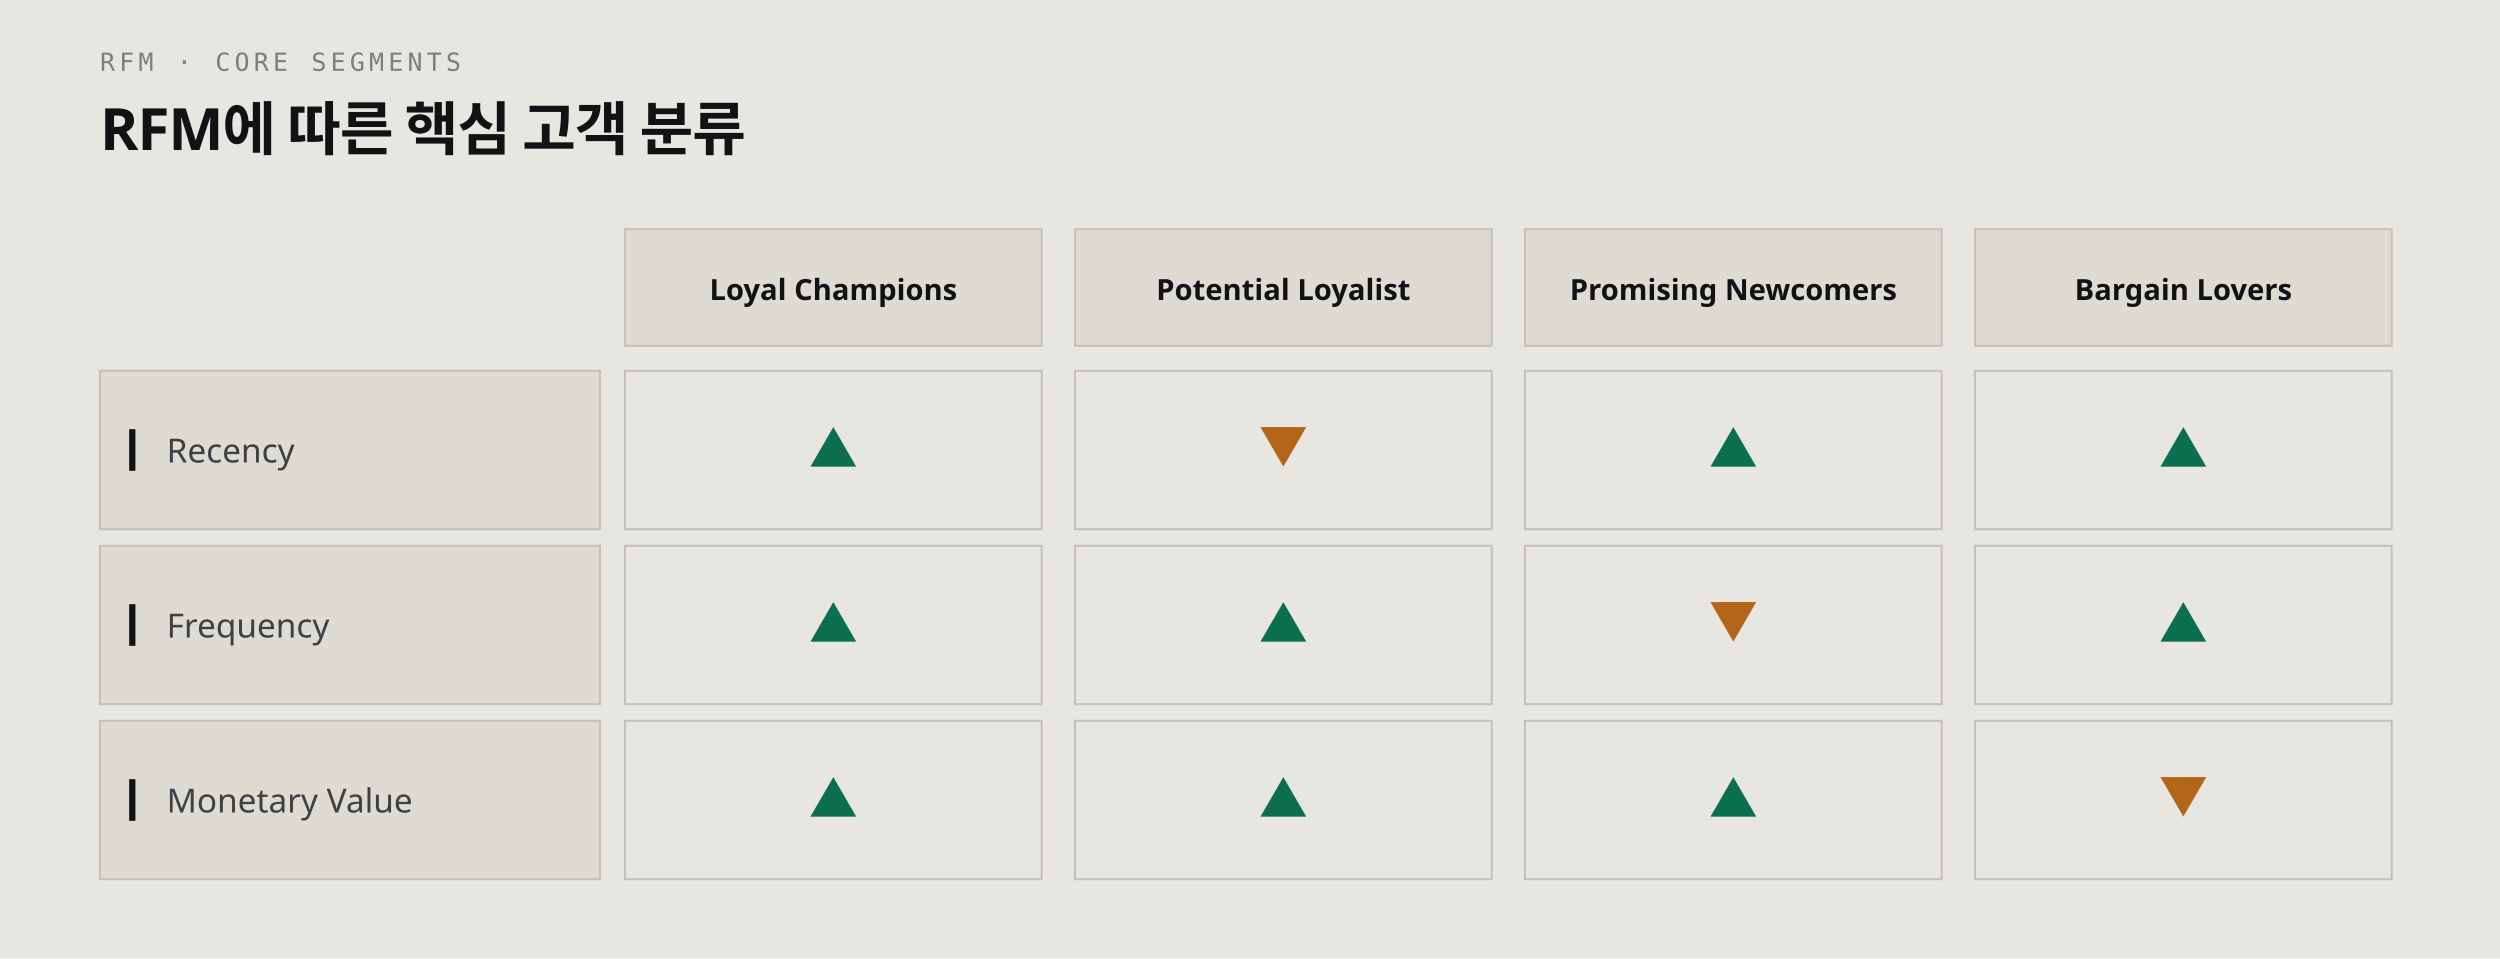
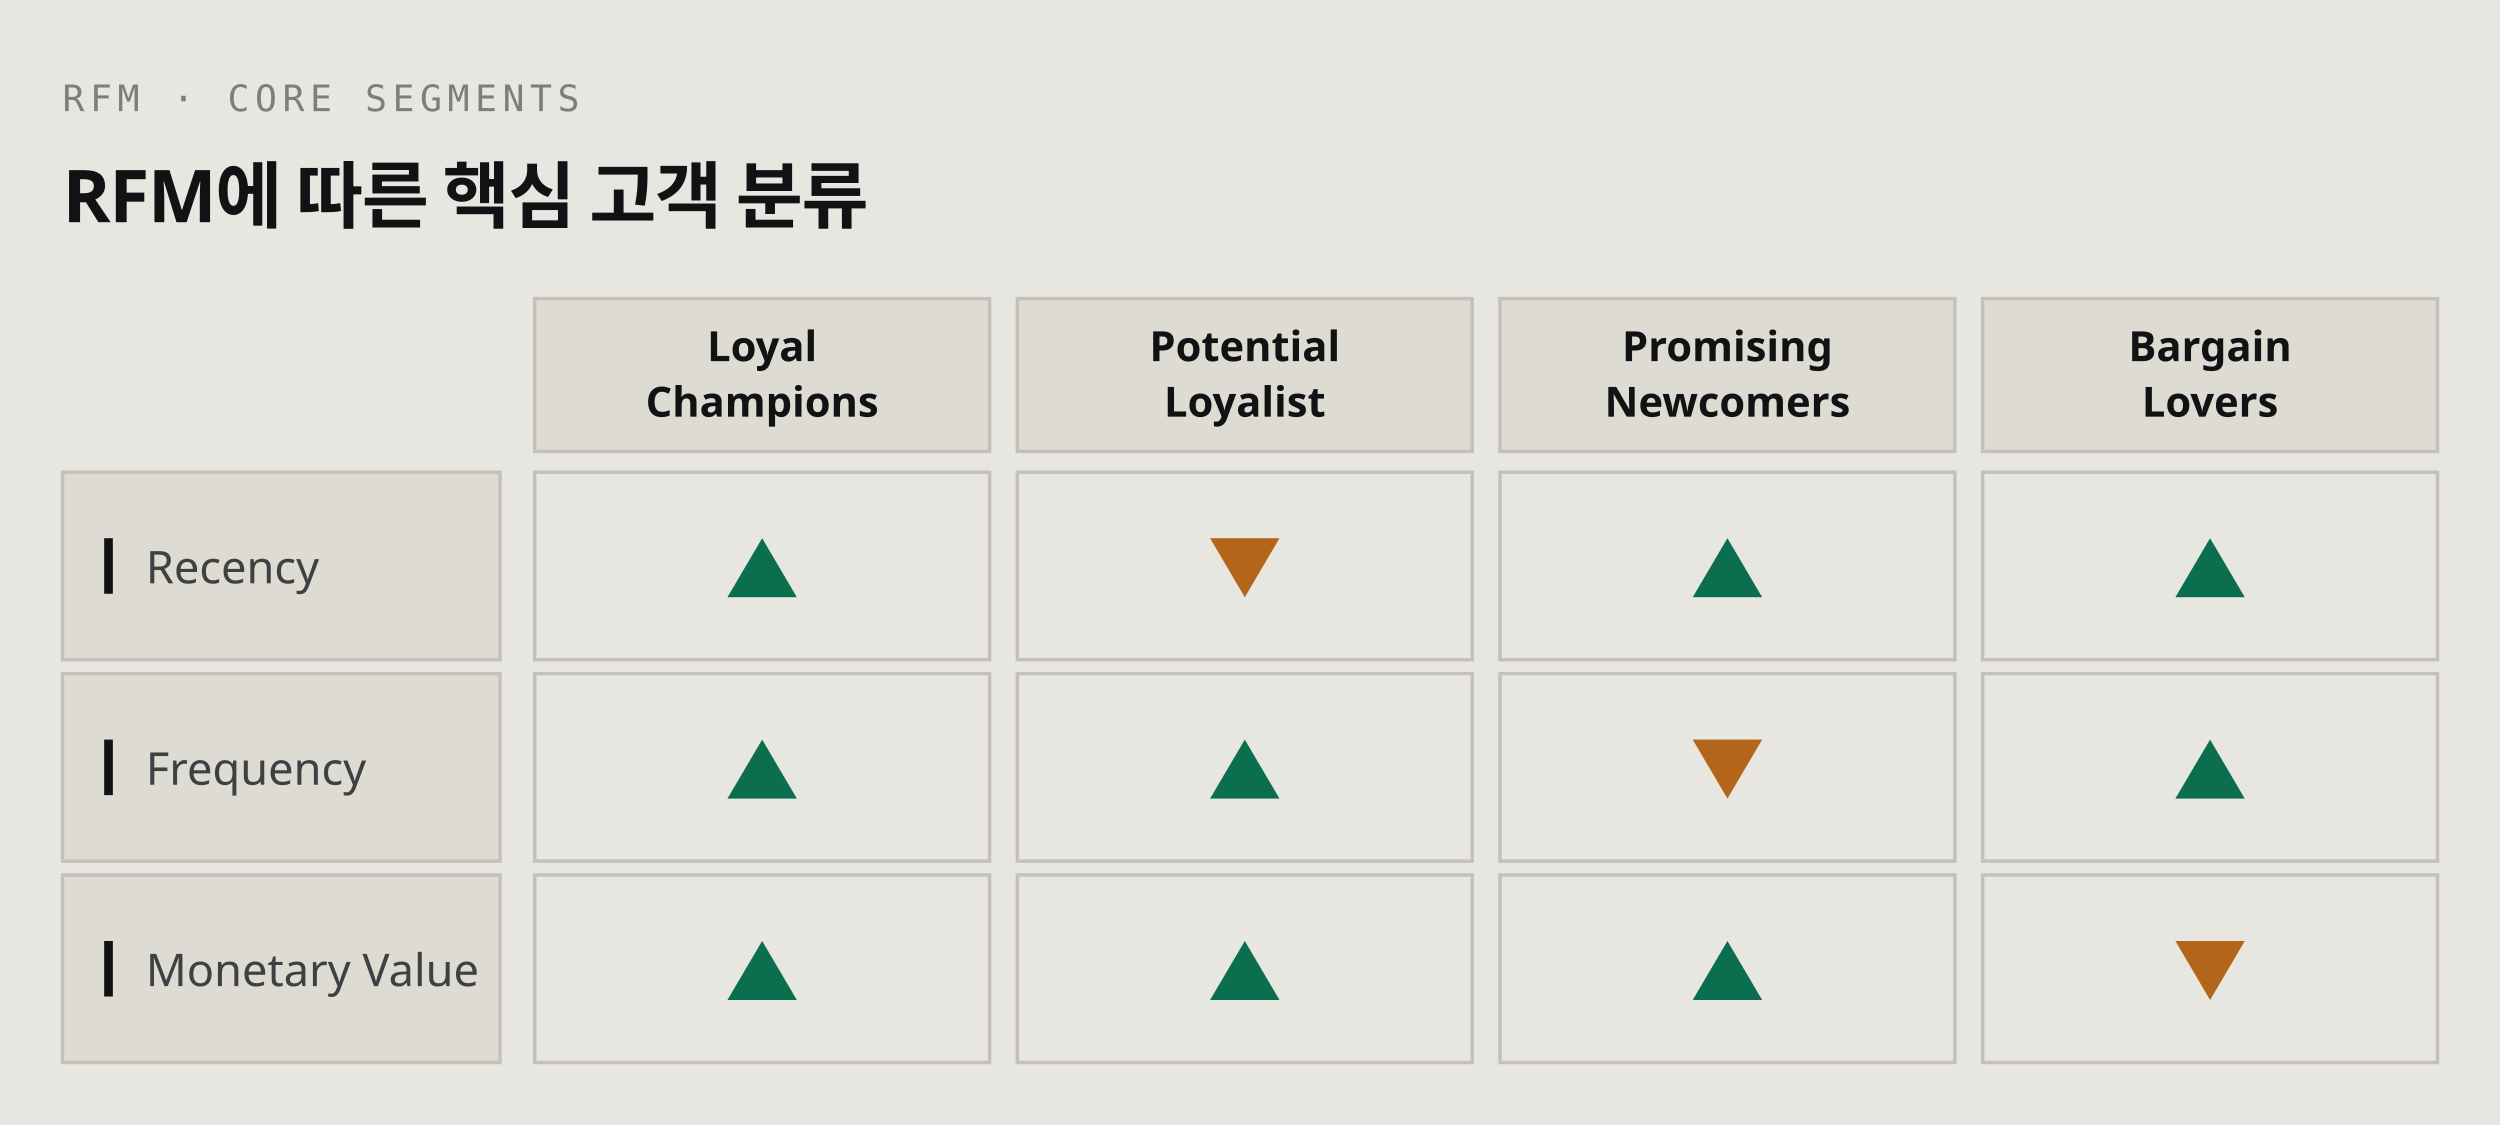
- <svg xmlns="http://www.w3.org/2000/svg" viewBox="0 0 1200 460" font-family="Pretendard, 'Apple SD Gothic Neo', 'Malgun Gothic', system-ui, sans-serif">
-   <rect width="1200" height="460" fill="#e8e6e0" />
-   <text x="48" y="34" font-family="'IBM Plex Mono', Consolas, monospace" font-size="12" letter-spacing="2" fill="#7b7f7d">RFM · CORE SEGMENTS</text>
-   <text x="48" y="72" font-size="28" font-weight="600" letter-spacing="-0.5" fill="#101214">RFM에 따른 핵심 고객 분류</text>
-   <g font-size="14" font-weight="600" fill="#101214" text-anchor="middle">
-     <rect x="300" y="110" width="200" height="56" fill="#dedbd3" stroke="#c4c1b8" />
-     <text x="400" y="144">Loyal Champions</text>
-     <rect x="516" y="110" width="200" height="56" fill="#dedbd3" stroke="#c4c1b8" />
-     <text x="616" y="144">Potential Loyalist</text>
-     <rect x="732" y="110" width="200" height="56" fill="#dedbd3" stroke="#c4c1b8" />
-     <text x="832" y="144">Promising Newcomers</text>
-     <rect x="948" y="110" width="200" height="56" fill="#dedbd3" stroke="#c4c1b8" />
-     <text x="1048" y="144">Bargain Lovers</text>
+ <svg xmlns="http://www.w3.org/2000/svg" viewBox="0 0 720 324" font-family="Pretendard, 'Apple SD Gothic Neo', 'Malgun Gothic', system-ui, sans-serif">
+   <rect width="720" height="324" fill="#e8e6e0" />
+   <text x="18" y="32" font-family="'IBM Plex Mono', Consolas, monospace" font-size="10.5" letter-spacing="1.6" fill="#7b7f7d">RFM · CORE SEGMENTS</text>
+   <text x="18" y="64" font-size="21" font-weight="600" letter-spacing="-0.4" fill="#101214">RFM에 따른 핵심 고객 분류</text>
+   <g font-size="12" font-weight="600" fill="#101214" text-anchor="middle">
+     <rect x="154" y="86" width="131" height="44" fill="#dedbd3" stroke="#c4c1b8" />
+     <text x="219.5" y="104">Loyal</text>
+     <text x="219.5" y="120">Champions</text>
+     <rect x="293" y="86" width="131" height="44" fill="#dedbd3" stroke="#c4c1b8" />
+     <text x="358.5" y="104">Potential</text>
+     <text x="358.5" y="120">Loyalist</text>
+     <rect x="432" y="86" width="131" height="44" fill="#dedbd3" stroke="#c4c1b8" />
+     <text x="497.5" y="104">Promising</text>
+     <text x="497.5" y="120">Newcomers</text>
+     <rect x="571" y="86" width="131" height="44" fill="#dedbd3" stroke="#c4c1b8" />
+     <text x="636.5" y="104">Bargain</text>
+     <text x="636.5" y="120">Lovers</text>
  </g>
  <g>
-     <rect x="48" y="178" width="240" height="76" fill="#dedbd3" stroke="#c4c1b8" />
-     <rect x="62" y="206" width="3" height="20" fill="#101214" />
-     <text x="80" y="222" font-size="16" font-weight="500" fill="#3d4144">Recency</text>
-     <rect x="300" y="178" width="200" height="76" fill="#e8e6e0" stroke="#c4c1b8" />
-     <polygon points="400,205 389,224 411,224" fill="#0b6e4f" />
-     <rect x="516" y="178" width="200" height="76" fill="#e8e6e0" stroke="#c4c1b8" />
-     <polygon points="616,224 605,205 627,205" fill="#b3651a" />
-     <rect x="732" y="178" width="200" height="76" fill="#e8e6e0" stroke="#c4c1b8" />
-     <polygon points="832,205 821,224 843,224" fill="#0b6e4f" />
-     <rect x="948" y="178" width="200" height="76" fill="#e8e6e0" stroke="#c4c1b8" />
-     <polygon points="1048,205 1037,224 1059,224" fill="#0b6e4f" />
+     <rect x="18" y="136" width="126" height="54" fill="#dedbd3" stroke="#c4c1b8" />
+     <rect x="30" y="155" width="2.5" height="16" fill="#101214" />
+     <text x="42" y="168" font-size="13" font-weight="500" fill="#3d4144">Recency</text>
+     <rect x="154" y="136" width="131" height="54" fill="#e8e6e0" stroke="#c4c1b8" />
+     <polygon points="219.5,155 209.5,172 229.5,172" fill="#0b6e4f" />
+     <rect x="293" y="136" width="131" height="54" fill="#e8e6e0" stroke="#c4c1b8" />
+     <polygon points="358.5,172 348.5,155 368.5,155" fill="#b3651a" />
+     <rect x="432" y="136" width="131" height="54" fill="#e8e6e0" stroke="#c4c1b8" />
+     <polygon points="497.5,155 487.5,172 507.5,172" fill="#0b6e4f" />
+     <rect x="571" y="136" width="131" height="54" fill="#e8e6e0" stroke="#c4c1b8" />
+     <polygon points="636.5,155 626.5,172 646.5,172" fill="#0b6e4f" />
  </g>
  <g>
-     <rect x="48" y="262" width="240" height="76" fill="#dedbd3" stroke="#c4c1b8" />
-     <rect x="62" y="290" width="3" height="20" fill="#101214" />
-     <text x="80" y="306" font-size="16" font-weight="500" fill="#3d4144">Frequency</text>
-     <rect x="300" y="262" width="200" height="76" fill="#e8e6e0" stroke="#c4c1b8" />
-     <polygon points="400,289 389,308 411,308" fill="#0b6e4f" />
-     <rect x="516" y="262" width="200" height="76" fill="#e8e6e0" stroke="#c4c1b8" />
-     <polygon points="616,289 605,308 627,308" fill="#0b6e4f" />
-     <rect x="732" y="262" width="200" height="76" fill="#e8e6e0" stroke="#c4c1b8" />
-     <polygon points="832,308 821,289 843,289" fill="#b3651a" />
-     <rect x="948" y="262" width="200" height="76" fill="#e8e6e0" stroke="#c4c1b8" />
-     <polygon points="1048,289 1037,308 1059,308" fill="#0b6e4f" />
+     <rect x="18" y="194" width="126" height="54" fill="#dedbd3" stroke="#c4c1b8" />
+     <rect x="30" y="213" width="2.5" height="16" fill="#101214" />
+     <text x="42" y="226" font-size="13" font-weight="500" fill="#3d4144">Frequency</text>
+     <rect x="154" y="194" width="131" height="54" fill="#e8e6e0" stroke="#c4c1b8" />
+     <polygon points="219.5,213 209.5,230 229.5,230" fill="#0b6e4f" />
+     <rect x="293" y="194" width="131" height="54" fill="#e8e6e0" stroke="#c4c1b8" />
+     <polygon points="358.5,213 348.5,230 368.5,230" fill="#0b6e4f" />
+     <rect x="432" y="194" width="131" height="54" fill="#e8e6e0" stroke="#c4c1b8" />
+     <polygon points="497.5,230 487.5,213 507.5,213" fill="#b3651a" />
+     <rect x="571" y="194" width="131" height="54" fill="#e8e6e0" stroke="#c4c1b8" />
+     <polygon points="636.5,213 626.5,230 646.5,230" fill="#0b6e4f" />
  </g>
  <g>
-     <rect x="48" y="346" width="240" height="76" fill="#dedbd3" stroke="#c4c1b8" />
-     <rect x="62" y="374" width="3" height="20" fill="#101214" />
-     <text x="80" y="390" font-size="16" font-weight="500" fill="#3d4144">Monetary Value</text>
-     <rect x="300" y="346" width="200" height="76" fill="#e8e6e0" stroke="#c4c1b8" />
-     <polygon points="400,373 389,392 411,392" fill="#0b6e4f" />
-     <rect x="516" y="346" width="200" height="76" fill="#e8e6e0" stroke="#c4c1b8" />
-     <polygon points="616,373 605,392 627,392" fill="#0b6e4f" />
-     <rect x="732" y="346" width="200" height="76" fill="#e8e6e0" stroke="#c4c1b8" />
-     <polygon points="832,373 821,392 843,392" fill="#0b6e4f" />
-     <rect x="948" y="346" width="200" height="76" fill="#e8e6e0" stroke="#c4c1b8" />
-     <polygon points="1048,392 1037,373 1059,373" fill="#b3651a" />
+     <rect x="18" y="252" width="126" height="54" fill="#dedbd3" stroke="#c4c1b8" />
+     <rect x="30" y="271" width="2.5" height="16" fill="#101214" />
+     <text x="42" y="284" font-size="13" font-weight="500" fill="#3d4144">Monetary Value</text>
+     <rect x="154" y="252" width="131" height="54" fill="#e8e6e0" stroke="#c4c1b8" />
+     <polygon points="219.5,271 209.5,288 229.5,288" fill="#0b6e4f" />
+     <rect x="293" y="252" width="131" height="54" fill="#e8e6e0" stroke="#c4c1b8" />
+     <polygon points="358.5,271 348.5,288 368.5,288" fill="#0b6e4f" />
+     <rect x="432" y="252" width="131" height="54" fill="#e8e6e0" stroke="#c4c1b8" />
+     <polygon points="497.5,271 487.5,288 507.5,288" fill="#0b6e4f" />
+     <rect x="571" y="252" width="131" height="54" fill="#e8e6e0" stroke="#c4c1b8" />
+     <polygon points="636.5,288 626.5,271 646.5,271" fill="#b3651a" />
  </g>
</svg>
